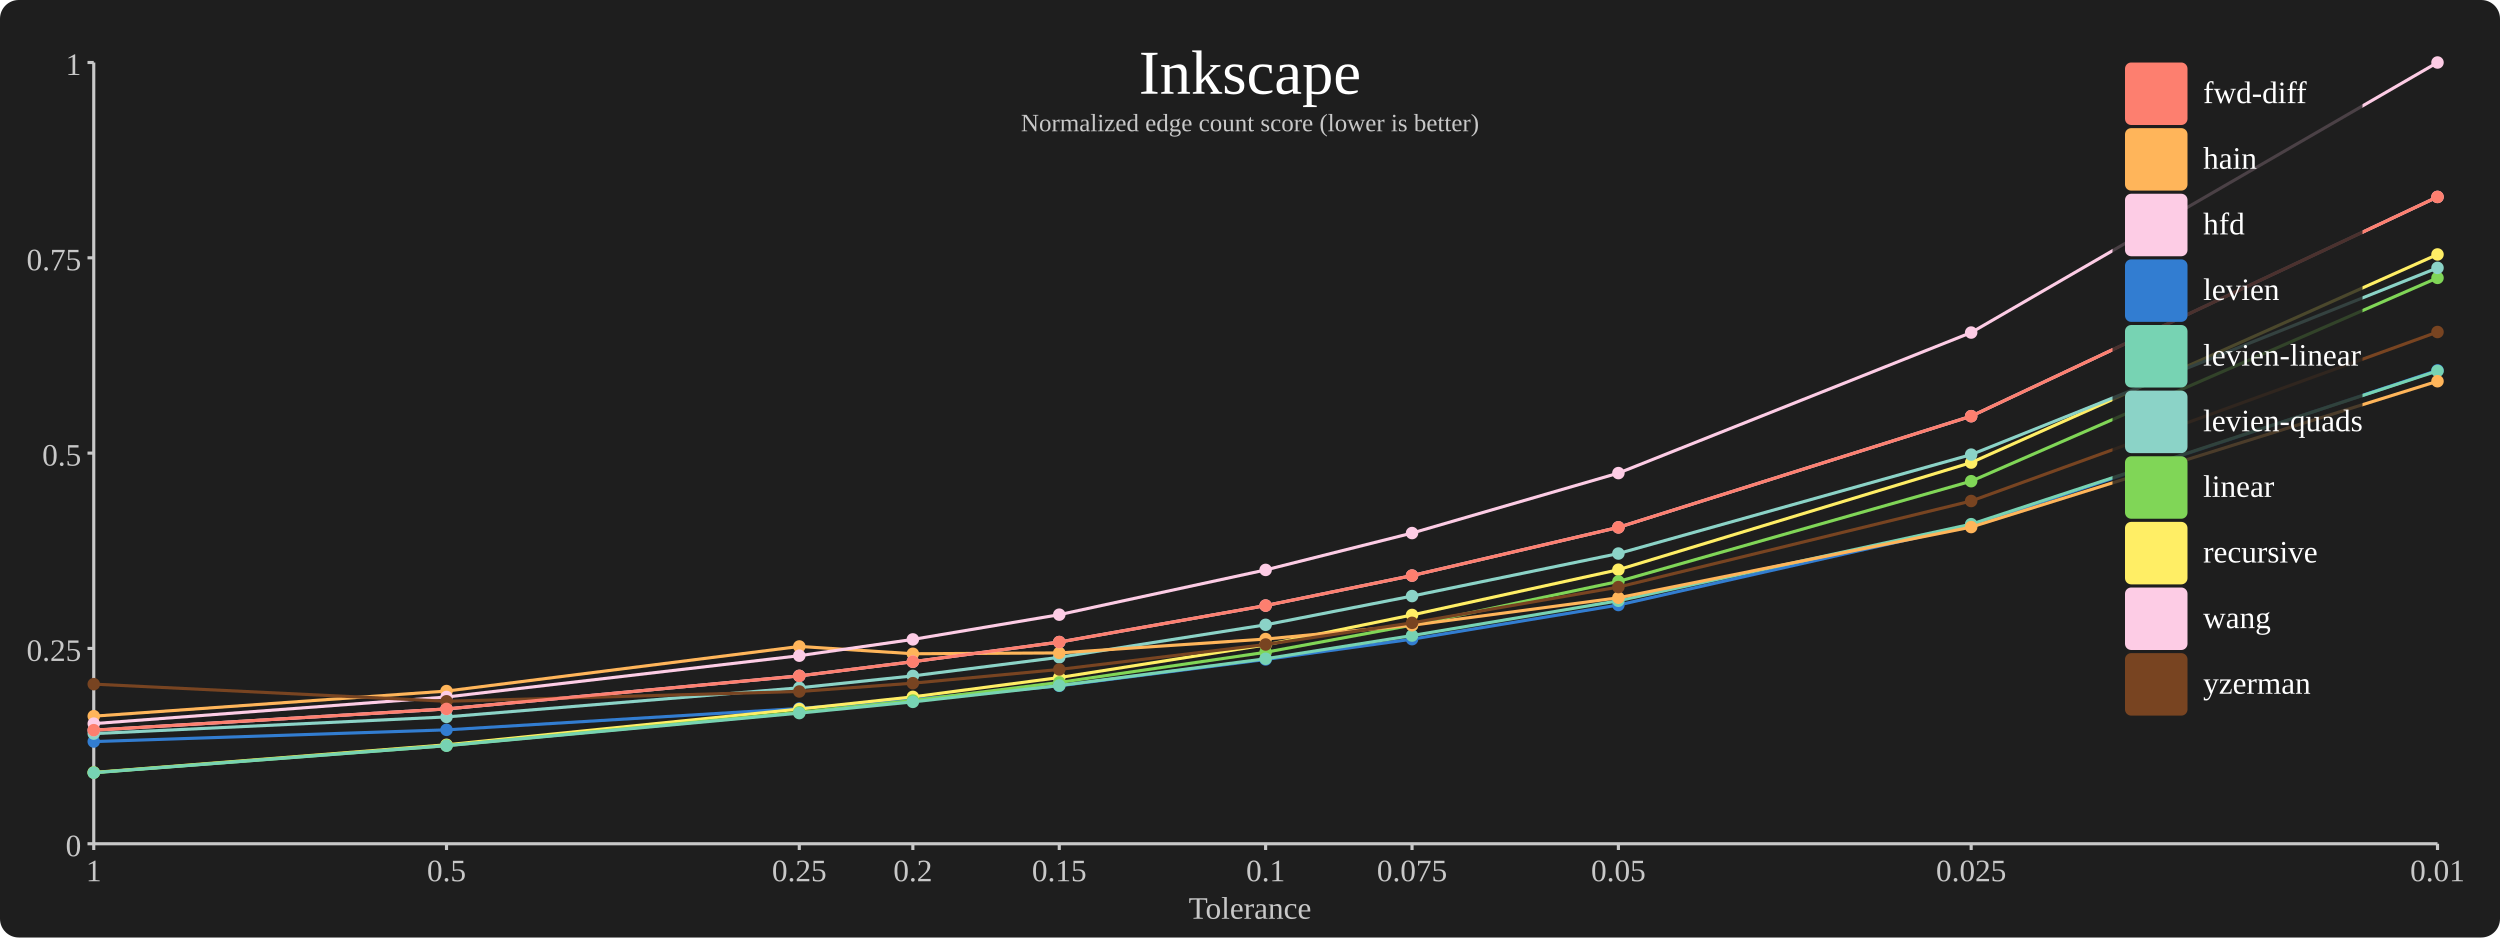
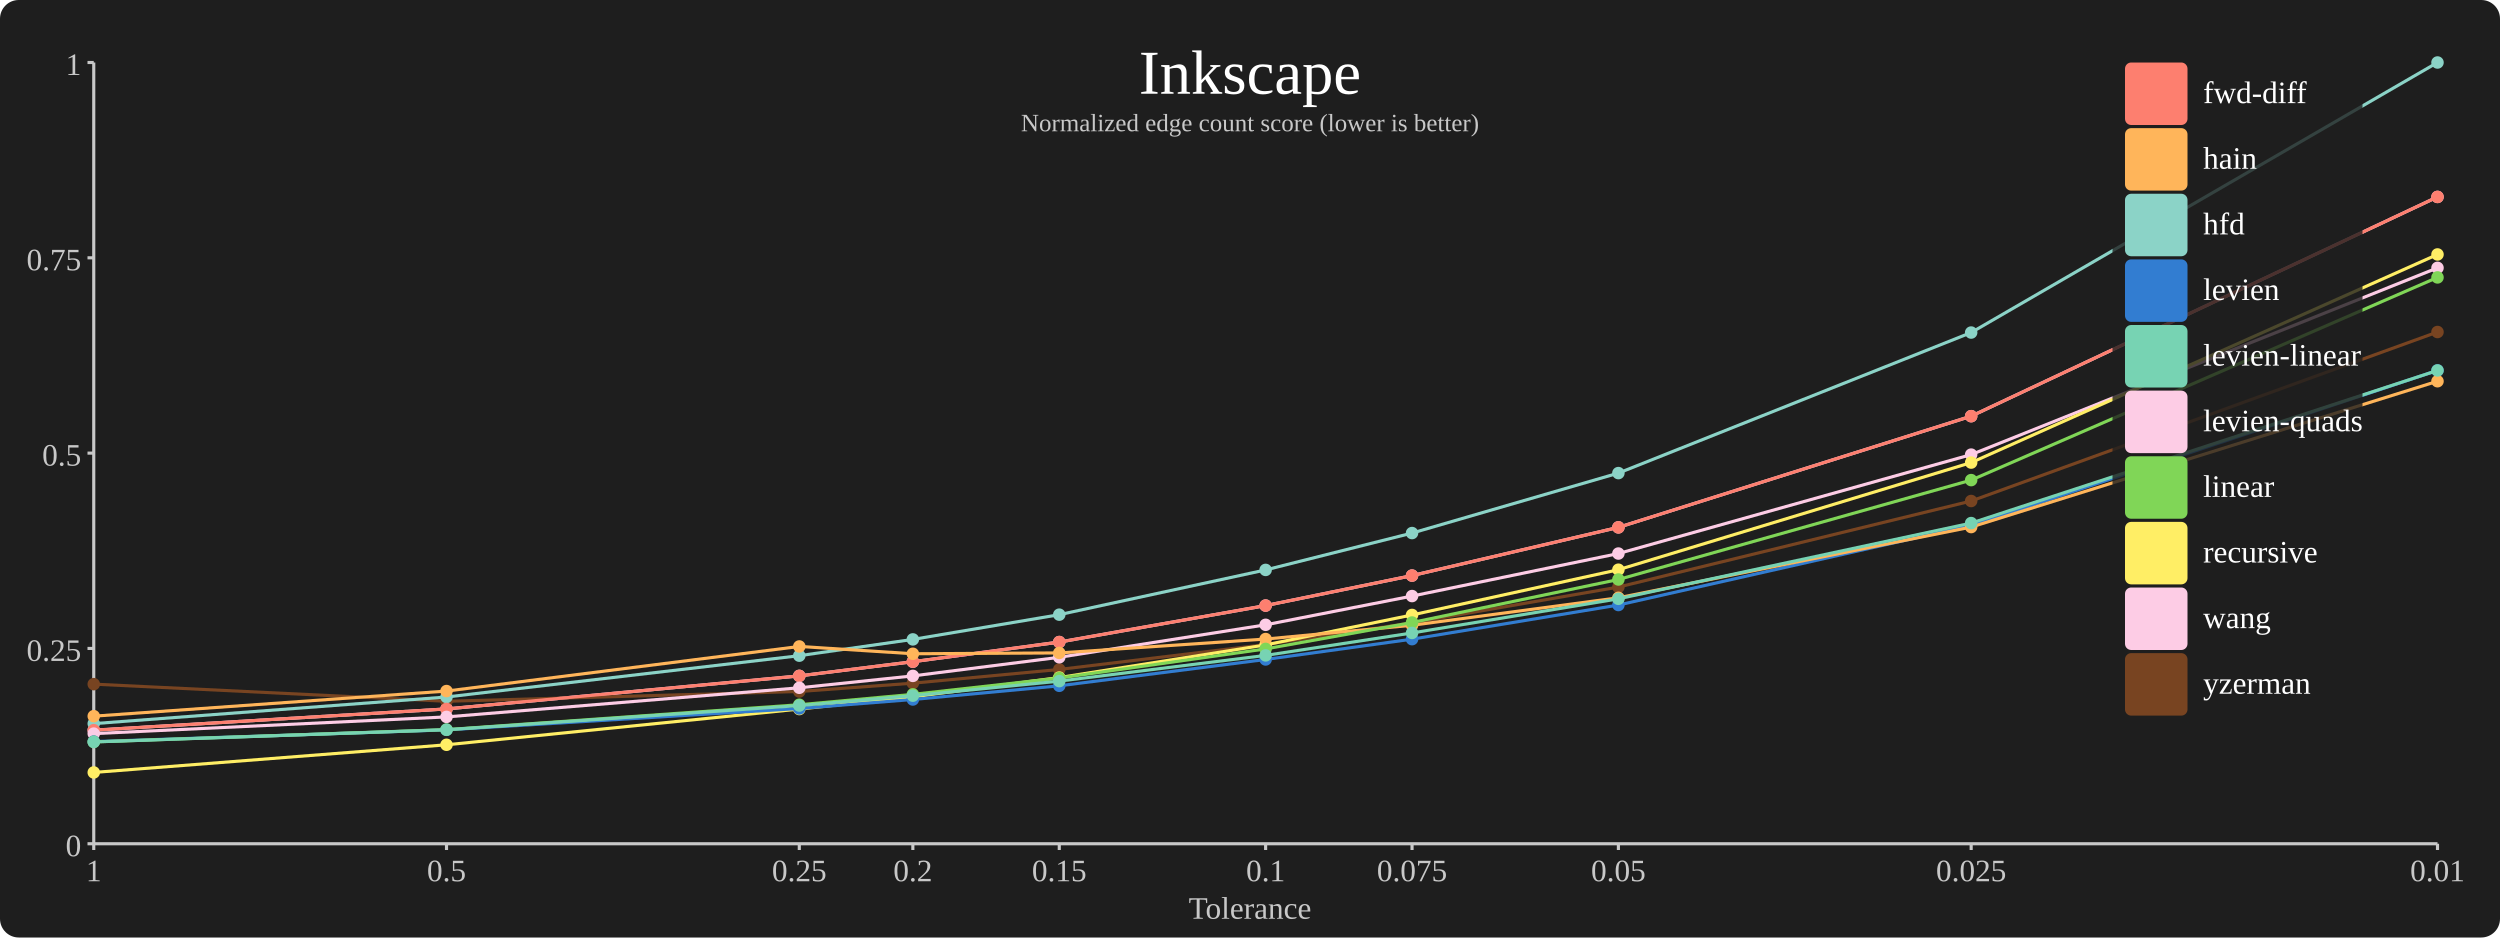
<svg xmlns="http://www.w3.org/2000/svg" viewBox="0 0 800 300">
  <rect x="0" y="0" width="800" height="300" ry="6" style="fill:rgb(30,30,30);stroke:none;fill-opacity:1;stroke-opacity:1;" />
  <path d="M 30 20 L 30 270" style="stroke:rgb(200,200,200);stroke-width:1" />
  <path d="M 30 270 L 780 270" style="stroke:rgb(200,200,200);stroke-width:1" />
  <path d="M 780 270 L 780 272" style="stroke:rgb(200,200,200);stroke-width:1" />
  <text x="780" y="282" style="font-size:10px;fill:rgb(200,200,200);text-anchor:middle;text-align:center;"> 0.01 </text>
  <path d="M 630.772 270 L 630.772 272" style="stroke:rgb(200,200,200);stroke-width:1" />
  <text x="630.772" y="282" style="font-size:10px;fill:rgb(200,200,200);text-anchor:middle;text-align:center;"> 0.025 </text>
  <path d="M 517.886 270 L 517.886 272" style="stroke:rgb(200,200,200);stroke-width:1" />
  <text x="517.886" y="282" style="font-size:10px;fill:rgb(200,200,200);text-anchor:middle;text-align:center;"> 0.05 </text>
  <path d="M 451.852 270 L 451.852 272" style="stroke:rgb(200,200,200);stroke-width:1" />
  <text x="451.852" y="282" style="font-size:10px;fill:rgb(200,200,200);text-anchor:middle;text-align:center;"> 0.075 </text>
  <path d="M 405 270 L 405 272" style="stroke:rgb(200,200,200);stroke-width:1" />
  <text x="405" y="282" style="font-size:10px;fill:rgb(200,200,200);text-anchor:middle;text-align:center;"> 0.1 </text>
  <path d="M 338.966 270 L 338.966 272" style="stroke:rgb(200,200,200);stroke-width:1" />
  <text x="338.966" y="282" style="font-size:10px;fill:rgb(200,200,200);text-anchor:middle;text-align:center;"> 0.15 </text>
  <path d="M 292.114 270 L 292.114 272" style="stroke:rgb(200,200,200);stroke-width:1" />
  <text x="292.114" y="282" style="font-size:10px;fill:rgb(200,200,200);text-anchor:middle;text-align:center;"> 0.2 </text>
  <path d="M 255.773 270 L 255.773 272" style="stroke:rgb(200,200,200);stroke-width:1" />
  <text x="255.773" y="282" style="font-size:10px;fill:rgb(200,200,200);text-anchor:middle;text-align:center;"> 0.25 </text>
  <path d="M 142.886 270 L 142.886 272" style="stroke:rgb(200,200,200);stroke-width:1" />
  <text x="142.886" y="282" style="font-size:10px;fill:rgb(200,200,200);text-anchor:middle;text-align:center;"> 0.5 </text>
  <path d="M 30 270 L 30 272" style="stroke:rgb(200,200,200);stroke-width:1" />
  <text x="30" y="282" style="font-size:10px;fill:rgb(200,200,200);text-anchor:middle;text-align:center;"> 1 </text>
  <path d="M 28 270 L 30 270" style="stroke:rgb(200,200,200);stroke-width:1" />
  <text x="26" y="274" style="font-size:10px;fill:rgb(200,200,200);text-anchor:end;text-align:right;"> 0 </text>
  <path d="M 28 207.5 L 30 207.5" style="stroke:rgb(200,200,200);stroke-width:1" />
  <text x="26" y="211.5" style="font-size:10px;fill:rgb(200,200,200);text-anchor:end;text-align:right;"> 0.25 </text>
  <path d="M 28 145 L 30 145" style="stroke:rgb(200,200,200);stroke-width:1" />
  <text x="26" y="149" style="font-size:10px;fill:rgb(200,200,200);text-anchor:end;text-align:right;"> 0.5 </text>
  <path d="M 28 82.5 L 30 82.5" style="stroke:rgb(200,200,200);stroke-width:1" />
  <text x="26" y="86.5" style="font-size:10px;fill:rgb(200,200,200);text-anchor:end;text-align:right;"> 0.75 </text>
  <path d="M 28 20 L 30 20" style="stroke:rgb(200,200,200);stroke-width:1" />
  <text x="26" y="24" style="font-size:10px;fill:rgb(200,200,200);text-anchor:end;text-align:right;"> 1 </text>
  <text x="400" y="294" style="font-size:10px;fill:rgb(200,200,200);text-anchor:middle;text-align:center;"> Tolerance </text>
+   <circle cx="780" cy="63.015" r="2" style="fill:rgb(253,204,229);stroke:none;fill-opacity:1;stroke-opacity:1;" />
+   <path d="M 780 63.015 L 630.772 133.175" style="stroke:rgb(253,204,229);stroke-width:1" />
+   <circle cx="630.772" cy="133.175" r="2" style="fill:rgb(253,204,229);stroke:none;fill-opacity:1;stroke-opacity:1;" />
+   <path d="M 630.772 133.175 L 517.886 168.755" style="stroke:rgb(253,204,229);stroke-width:1" />
+   <circle cx="517.886" cy="168.755" r="2" style="fill:rgb(253,204,229);stroke:none;fill-opacity:1;stroke-opacity:1;" />
+   <path d="M 517.886 168.755 L 451.852 184.188" style="stroke:rgb(253,204,229);stroke-width:1" />
+   <circle cx="451.852" cy="184.188" r="2" style="fill:rgb(253,204,229);stroke:none;fill-opacity:1;stroke-opacity:1;" />
+   <path d="M 451.852 184.188 L 405 193.782" style="stroke:rgb(253,204,229);stroke-width:1" />
+   <circle cx="405" cy="193.782" r="2" style="fill:rgb(253,204,229);stroke:none;fill-opacity:1;stroke-opacity:1;" />
+   <path d="M 405 193.782 L 338.966 205.457" style="stroke:rgb(253,204,229);stroke-width:1" />
+   <circle cx="338.966" cy="205.457" r="2" style="fill:rgb(253,204,229);stroke:none;fill-opacity:1;stroke-opacity:1;" />
+   <path d="M 338.966 205.457 L 292.114 211.743" style="stroke:rgb(253,204,229);stroke-width:1" />
+   <circle cx="292.114" cy="211.743" r="2" style="fill:rgb(253,204,229);stroke:none;fill-opacity:1;stroke-opacity:1;" />
+   <path d="M 292.114 211.743 L 255.773 216.28" style="stroke:rgb(253,204,229);stroke-width:1" />
+   <circle cx="255.773" cy="216.28" r="2" style="fill:rgb(253,204,229);stroke:none;fill-opacity:1;stroke-opacity:1;" />
+   <path d="M 255.773 216.28 L 142.886 226.855" style="stroke:rgb(253,204,229);stroke-width:1" />
+   <circle cx="142.886" cy="226.855" r="2" style="fill:rgb(253,204,229);stroke:none;fill-opacity:1;stroke-opacity:1;" />
+   <path d="M 142.886 226.855 L 30 233.655" style="stroke:rgb(253,204,229);stroke-width:1" />
+   <circle cx="30" cy="233.655" r="2" style="fill:rgb(253,204,229);stroke:none;fill-opacity:1;stroke-opacity:1;" />
+   <circle cx="780" cy="106.242" r="2" style="fill:rgb(120,68,33);stroke:none;fill-opacity:1;stroke-opacity:1;" />
+   <path d="M 780 106.242 L 630.772 160.323" style="stroke:rgb(120,68,33);stroke-width:1" />
+   <circle cx="630.772" cy="160.323" r="2" style="fill:rgb(120,68,33);stroke:none;fill-opacity:1;stroke-opacity:1;" />
+   <path d="M 630.772 160.323 L 517.886 187.86" style="stroke:rgb(120,68,33);stroke-width:1" />
+   <circle cx="517.886" cy="187.86" r="2" style="fill:rgb(120,68,33);stroke:none;fill-opacity:1;stroke-opacity:1;" />
+   <path d="M 517.886 187.86 L 451.852 199.31" style="stroke:rgb(120,68,33);stroke-width:1" />
+   <circle cx="451.852" cy="199.31" r="2" style="fill:rgb(120,68,33);stroke:none;fill-opacity:1;stroke-opacity:1;" />
+   <path d="M 451.852 199.31 L 405 206.238" style="stroke:rgb(120,68,33);stroke-width:1" />
+   <circle cx="405" cy="206.238" r="2" style="fill:rgb(120,68,33);stroke:none;fill-opacity:1;stroke-opacity:1;" />
+   <path d="M 405 206.238 L 338.966 214.22" style="stroke:rgb(120,68,33);stroke-width:1" />
+   <circle cx="338.966" cy="214.22" r="2" style="fill:rgb(120,68,33);stroke:none;fill-opacity:1;stroke-opacity:1;" />
+   <path d="M 338.966 214.22 L 292.114 218.615" style="stroke:rgb(120,68,33);stroke-width:1" />
+   <circle cx="292.114" cy="218.615" r="2" style="fill:rgb(120,68,33);stroke:none;fill-opacity:1;stroke-opacity:1;" />
+   <path d="M 292.114 218.615 L 255.773 221.275" style="stroke:rgb(120,68,33);stroke-width:1" />
+   <circle cx="255.773" cy="221.275" r="2" style="fill:rgb(120,68,33);stroke:none;fill-opacity:1;stroke-opacity:1;" />
+   <path d="M 255.773 221.275 L 142.886 224.407" style="stroke:rgb(120,68,33);stroke-width:1" />
+   <circle cx="142.886" cy="224.407" r="2" style="fill:rgb(120,68,33);stroke:none;fill-opacity:1;stroke-opacity:1;" />
+   <path d="M 142.886 224.407 L 30 218.925" style="stroke:rgb(120,68,33);stroke-width:1" />
+   <circle cx="30" cy="218.925" r="2" style="fill:rgb(120,68,33);stroke:none;fill-opacity:1;stroke-opacity:1;" />
+   <circle cx="780" cy="20" r="2" style="fill:rgb(139,211,199);stroke:none;fill-opacity:1;stroke-opacity:1;" />
+   <path d="M 780 20 L 630.772 106.417" style="stroke:rgb(139,211,199);stroke-width:1" />
+   <circle cx="630.772" cy="106.417" r="2" style="fill:rgb(139,211,199);stroke:none;fill-opacity:1;stroke-opacity:1;" />
+   <path d="M 630.772 106.417 L 517.886 151.39" style="stroke:rgb(139,211,199);stroke-width:1" />
+   <circle cx="517.886" cy="151.39" r="2" style="fill:rgb(139,211,199);stroke:none;fill-opacity:1;stroke-opacity:1;" />
+   <path d="M 517.886 151.39 L 451.852 170.58" style="stroke:rgb(139,211,199);stroke-width:1" />
+   <circle cx="451.852" cy="170.58" r="2" style="fill:rgb(139,211,199);stroke:none;fill-opacity:1;stroke-opacity:1;" />
+   <path d="M 451.852 170.58 L 405 182.373" style="stroke:rgb(139,211,199);stroke-width:1" />
+   <circle cx="405" cy="182.373" r="2" style="fill:rgb(139,211,199);stroke:none;fill-opacity:1;stroke-opacity:1;" />
+   <path d="M 405 182.373 L 338.966 196.692" style="stroke:rgb(139,211,199);stroke-width:1" />
+   <circle cx="338.966" cy="196.692" r="2" style="fill:rgb(139,211,199);stroke:none;fill-opacity:1;stroke-opacity:1;" />
+   <path d="M 338.966 196.692 L 292.114 204.607" style="stroke:rgb(139,211,199);stroke-width:1" />
+   <circle cx="292.114" cy="204.607" r="2" style="fill:rgb(139,211,199);stroke:none;fill-opacity:1;stroke-opacity:1;" />
+   <path d="M 292.114 204.607 L 255.773 209.82" style="stroke:rgb(139,211,199);stroke-width:1" />
+   <circle cx="255.773" cy="209.82" r="2" style="fill:rgb(139,211,199);stroke:none;fill-opacity:1;stroke-opacity:1;" />
+   <path d="M 255.773 209.82 L 142.886 223.037" style="stroke:rgb(139,211,199);stroke-width:1" />
+   <circle cx="142.886" cy="223.037" r="2" style="fill:rgb(139,211,199);stroke:none;fill-opacity:1;stroke-opacity:1;" />
+   <path d="M 142.886 223.037 L 30 231.558" style="stroke:rgb(139,211,199);stroke-width:1" />
+   <circle cx="30" cy="231.558" r="2" style="fill:rgb(139,211,199);stroke:none;fill-opacity:1;stroke-opacity:1;" />
+   <circle cx="780" cy="63.015" r="2" style="fill:rgb(253,127,111);stroke:none;fill-opacity:1;stroke-opacity:1;" />
+   <path d="M 780 63.015 L 630.772 133.175" style="stroke:rgb(253,127,111);stroke-width:1" />
+   <circle cx="630.772" cy="133.175" r="2" style="fill:rgb(253,127,111);stroke:none;fill-opacity:1;stroke-opacity:1;" />
+   <path d="M 630.772 133.175 L 517.886 168.755" style="stroke:rgb(253,127,111);stroke-width:1" />
+   <circle cx="517.886" cy="168.755" r="2" style="fill:rgb(253,127,111);stroke:none;fill-opacity:1;stroke-opacity:1;" />
+   <path d="M 517.886 168.755 L 451.852 184.188" style="stroke:rgb(253,127,111);stroke-width:1" />
+   <circle cx="451.852" cy="184.188" r="2" style="fill:rgb(253,127,111);stroke:none;fill-opacity:1;stroke-opacity:1;" />
+   <path d="M 451.852 184.188 L 405 193.782" style="stroke:rgb(253,127,111);stroke-width:1" />
+   <circle cx="405" cy="193.782" r="2" style="fill:rgb(253,127,111);stroke:none;fill-opacity:1;stroke-opacity:1;" />
+   <path d="M 405 193.782 L 338.966 205.457" style="stroke:rgb(253,127,111);stroke-width:1" />
+   <circle cx="338.966" cy="205.457" r="2" style="fill:rgb(253,127,111);stroke:none;fill-opacity:1;stroke-opacity:1;" />
+   <path d="M 338.966 205.457 L 292.114 211.743" style="stroke:rgb(253,127,111);stroke-width:1" />
+   <circle cx="292.114" cy="211.743" r="2" style="fill:rgb(253,127,111);stroke:none;fill-opacity:1;stroke-opacity:1;" />
+   <path d="M 292.114 211.743 L 255.773 216.28" style="stroke:rgb(253,127,111);stroke-width:1" />
+   <circle cx="255.773" cy="216.28" r="2" style="fill:rgb(253,127,111);stroke:none;fill-opacity:1;stroke-opacity:1;" />
+   <path d="M 255.773 216.28 L 142.886 226.855" style="stroke:rgb(253,127,111);stroke-width:1" />
+   <circle cx="142.886" cy="226.855" r="2" style="fill:rgb(253,127,111);stroke:none;fill-opacity:1;stroke-opacity:1;" />
+   <path d="M 142.886 226.855 L 30 233.655" style="stroke:rgb(253,127,111);stroke-width:1" />
+   <circle cx="30" cy="233.655" r="2" style="fill:rgb(253,127,111);stroke:none;fill-opacity:1;stroke-opacity:1;" />
+   <circle cx="780" cy="85.715" r="2" style="fill:rgb(253,204,229);stroke:none;fill-opacity:1;stroke-opacity:1;" />
+   <path d="M 780 85.715 L 630.772 145.475" style="stroke:rgb(253,204,229);stroke-width:1" />
+   <circle cx="630.772" cy="145.475" r="2" style="fill:rgb(253,204,229);stroke:none;fill-opacity:1;stroke-opacity:1;" />
+   <path d="M 630.772 145.475 L 517.886 177.132" style="stroke:rgb(253,204,229);stroke-width:1" />
+   <circle cx="517.886" cy="177.132" r="2" style="fill:rgb(253,204,229);stroke:none;fill-opacity:1;stroke-opacity:1;" />
+   <path d="M 517.886 177.132 L 451.852 190.74" style="stroke:rgb(253,204,229);stroke-width:1" />
+   <circle cx="451.852" cy="190.74" r="2" style="fill:rgb(253,204,229);stroke:none;fill-opacity:1;stroke-opacity:1;" />
+   <path d="M 451.852 190.74 L 405 199.938" style="stroke:rgb(253,204,229);stroke-width:1" />
+   <circle cx="405" cy="199.938" r="2" style="fill:rgb(253,204,229);stroke:none;fill-opacity:1;stroke-opacity:1;" />
+   <path d="M 405 199.938 L 338.966 210.333" style="stroke:rgb(253,204,229);stroke-width:1" />
+   <circle cx="338.966" cy="210.333" r="2" style="fill:rgb(253,204,229);stroke:none;fill-opacity:1;stroke-opacity:1;" />
+   <path d="M 338.966 210.333 L 292.114 216.285" style="stroke:rgb(253,204,229);stroke-width:1" />
+   <circle cx="292.114" cy="216.285" r="2" style="fill:rgb(253,204,229);stroke:none;fill-opacity:1;stroke-opacity:1;" />
+   <path d="M 292.114 216.285 L 255.773 220.093" style="stroke:rgb(253,204,229);stroke-width:1" />
+   <circle cx="255.773" cy="220.093" r="2" style="fill:rgb(253,204,229);stroke:none;fill-opacity:1;stroke-opacity:1;" />
+   <path d="M 255.773 220.093 L 142.886 229.41" style="stroke:rgb(253,204,229);stroke-width:1" />
+   <circle cx="142.886" cy="229.41" r="2" style="fill:rgb(253,204,229);stroke:none;fill-opacity:1;stroke-opacity:1;" />
+   <path d="M 142.886 229.41 L 30 234.755" style="stroke:rgb(253,204,229);stroke-width:1" />
+   <circle cx="30" cy="234.755" r="2" style="fill:rgb(253,204,229);stroke:none;fill-opacity:1;stroke-opacity:1;" />
+   <circle cx="780" cy="81.422" r="2" style="fill:rgb(255,238,101);stroke:none;fill-opacity:1;stroke-opacity:1;" />
+   <path d="M 780 81.422 L 630.772 148.025" style="stroke:rgb(255,238,101);stroke-width:1" />
+   <circle cx="630.772" cy="148.025" r="2" style="fill:rgb(255,238,101);stroke:none;fill-opacity:1;stroke-opacity:1;" />
+   <path d="M 630.772 148.025 L 517.886 182.305" style="stroke:rgb(255,238,101);stroke-width:1" />
+   <circle cx="517.886" cy="182.305" r="2" style="fill:rgb(255,238,101);stroke:none;fill-opacity:1;stroke-opacity:1;" />
+   <path d="M 517.886 182.305 L 451.852 196.785" style="stroke:rgb(255,238,101);stroke-width:1" />
+   <circle cx="451.852" cy="196.785" r="2" style="fill:rgb(255,238,101);stroke:none;fill-opacity:1;stroke-opacity:1;" />
+   <path d="M 451.852 196.785 L 405 206.373" style="stroke:rgb(255,238,101);stroke-width:1" />
+   <circle cx="405" cy="206.373" r="2" style="fill:rgb(255,238,101);stroke:none;fill-opacity:1;stroke-opacity:1;" />
+   <path d="M 405 206.373 L 338.966 216.815" style="stroke:rgb(255,238,101);stroke-width:1" />
+   <circle cx="338.966" cy="216.815" r="2" style="fill:rgb(255,238,101);stroke:none;fill-opacity:1;stroke-opacity:1;" />
+   <path d="M 338.966 216.815 L 292.114 222.993" style="stroke:rgb(255,238,101);stroke-width:1" />
+   <circle cx="292.114" cy="222.993" r="2" style="fill:rgb(255,238,101);stroke:none;fill-opacity:1;stroke-opacity:1;" />
+   <path d="M 292.114 222.993 L 255.773 226.895" style="stroke:rgb(255,238,101);stroke-width:1" />
+   <circle cx="255.773" cy="226.895" r="2" style="fill:rgb(255,238,101);stroke:none;fill-opacity:1;stroke-opacity:1;" />
+   <path d="M 255.773 226.895 L 142.886 238.33" style="stroke:rgb(255,238,101);stroke-width:1" />
+   <circle cx="142.886" cy="238.33" r="2" style="fill:rgb(255,238,101);stroke:none;fill-opacity:1;stroke-opacity:1;" />
+   <path d="M 142.886 238.33 L 30 247.185" style="stroke:rgb(255,238,101);stroke-width:1" />
+   <circle cx="30" cy="247.185" r="2" style="fill:rgb(255,238,101);stroke:none;fill-opacity:1;stroke-opacity:1;" />
  <circle cx="780" cy="118.528" r="2" style="fill:rgb(50,125,209);stroke:none;fill-opacity:1;stroke-opacity:1;" />
  <path d="M 780 118.528 L 630.772 168.123" style="stroke:rgb(50,125,209);stroke-width:1" />
  <circle cx="630.772" cy="168.123" r="2" style="fill:rgb(50,125,209);stroke:none;fill-opacity:1;stroke-opacity:1;" />
  <path d="M 630.772 168.123 L 517.886 193.607" style="stroke:rgb(50,125,209);stroke-width:1" />
  <circle cx="517.886" cy="193.607" r="2" style="fill:rgb(50,125,209);stroke:none;fill-opacity:1;stroke-opacity:1;" />
  <path d="M 517.886 193.607 L 451.852 204.53" style="stroke:rgb(50,125,209);stroke-width:1" />
  <circle cx="451.852" cy="204.53" r="2" style="fill:rgb(50,125,209);stroke:none;fill-opacity:1;stroke-opacity:1;" />
  <path d="M 451.852 204.53 L 405 211.028" style="stroke:rgb(50,125,209);stroke-width:1" />
  <circle cx="405" cy="211.028" r="2" style="fill:rgb(50,125,209);stroke:none;fill-opacity:1;stroke-opacity:1;" />
  <path d="M 405 211.028 L 338.966 219.458" style="stroke:rgb(50,125,209);stroke-width:1" />
  <circle cx="338.966" cy="219.458" r="2" style="fill:rgb(50,125,209);stroke:none;fill-opacity:1;stroke-opacity:1;" />
  <path d="M 338.966 219.458 L 292.114 223.84" style="stroke:rgb(50,125,209);stroke-width:1" />
  <circle cx="292.114" cy="223.84" r="2" style="fill:rgb(50,125,209);stroke:none;fill-opacity:1;stroke-opacity:1;" />
  <path d="M 292.114 223.84 L 255.773 226.71" style="stroke:rgb(50,125,209);stroke-width:1" />
  <circle cx="255.773" cy="226.71" r="2" style="fill:rgb(50,125,209);stroke:none;fill-opacity:1;stroke-opacity:1;" />
  <path d="M 255.773 226.71 L 142.886 233.553" style="stroke:rgb(50,125,209);stroke-width:1" />
  <circle cx="142.886" cy="233.553" r="2" style="fill:rgb(50,125,209);stroke:none;fill-opacity:1;stroke-opacity:1;" />
  <path d="M 142.886 233.553 L 30 237.295" style="stroke:rgb(50,125,209);stroke-width:1" />
  <circle cx="30" cy="237.295" r="2" style="fill:rgb(50,125,209);stroke:none;fill-opacity:1;stroke-opacity:1;" />
-   <circle cx="780" cy="81.422" r="2" style="fill:rgb(255,238,101);stroke:none;fill-opacity:1;stroke-opacity:1;" />
-   <path d="M 780 81.422 L 630.772 148.025" style="stroke:rgb(255,238,101);stroke-width:1" />
-   <circle cx="630.772" cy="148.025" r="2" style="fill:rgb(255,238,101);stroke:none;fill-opacity:1;stroke-opacity:1;" />
-   <path d="M 630.772 148.025 L 517.886 182.305" style="stroke:rgb(255,238,101);stroke-width:1" />
-   <circle cx="517.886" cy="182.305" r="2" style="fill:rgb(255,238,101);stroke:none;fill-opacity:1;stroke-opacity:1;" />
-   <path d="M 517.886 182.305 L 451.852 196.785" style="stroke:rgb(255,238,101);stroke-width:1" />
-   <circle cx="451.852" cy="196.785" r="2" style="fill:rgb(255,238,101);stroke:none;fill-opacity:1;stroke-opacity:1;" />
-   <path d="M 451.852 196.785 L 405 206.373" style="stroke:rgb(255,238,101);stroke-width:1" />
-   <circle cx="405" cy="206.373" r="2" style="fill:rgb(255,238,101);stroke:none;fill-opacity:1;stroke-opacity:1;" />
-   <path d="M 405 206.373 L 338.966 216.815" style="stroke:rgb(255,238,101);stroke-width:1" />
-   <circle cx="338.966" cy="216.815" r="2" style="fill:rgb(255,238,101);stroke:none;fill-opacity:1;stroke-opacity:1;" />
-   <path d="M 338.966 216.815 L 292.114 222.993" style="stroke:rgb(255,238,101);stroke-width:1" />
-   <circle cx="292.114" cy="222.993" r="2" style="fill:rgb(255,238,101);stroke:none;fill-opacity:1;stroke-opacity:1;" />
-   <path d="M 292.114 222.993 L 255.773 226.895" style="stroke:rgb(255,238,101);stroke-width:1" />
-   <circle cx="255.773" cy="226.895" r="2" style="fill:rgb(255,238,101);stroke:none;fill-opacity:1;stroke-opacity:1;" />
-   <path d="M 255.773 226.895 L 142.886 238.33" style="stroke:rgb(255,238,101);stroke-width:1" />
-   <circle cx="142.886" cy="238.33" r="2" style="fill:rgb(255,238,101);stroke:none;fill-opacity:1;stroke-opacity:1;" />
-   <path d="M 142.886 238.33 L 30 247.185" style="stroke:rgb(255,238,101);stroke-width:1" />
-   <circle cx="30" cy="247.185" r="2" style="fill:rgb(255,238,101);stroke:none;fill-opacity:1;stroke-opacity:1;" />
-   <circle cx="780" cy="88.92" r="2" style="fill:rgb(128,214,87);stroke:none;fill-opacity:1;stroke-opacity:1;" />
-   <path d="M 780 88.92 L 630.772 153.98" style="stroke:rgb(128,214,87);stroke-width:1" />
-   <circle cx="630.772" cy="153.98" r="2" style="fill:rgb(128,214,87);stroke:none;fill-opacity:1;stroke-opacity:1;" />
-   <path d="M 630.772 153.98 L 517.886 186.062" style="stroke:rgb(128,214,87);stroke-width:1" />
-   <circle cx="517.886" cy="186.062" r="2" style="fill:rgb(128,214,87);stroke:none;fill-opacity:1;stroke-opacity:1;" />
-   <path d="M 517.886 186.062 L 451.852 200.032" style="stroke:rgb(128,214,87);stroke-width:1" />
-   <circle cx="451.852" cy="200.032" r="2" style="fill:rgb(128,214,87);stroke:none;fill-opacity:1;stroke-opacity:1;" />
-   <path d="M 451.852 200.032 L 405 208.725" style="stroke:rgb(128,214,87);stroke-width:1" />
-   <circle cx="405" cy="208.725" r="2" style="fill:rgb(128,214,87);stroke:none;fill-opacity:1;stroke-opacity:1;" />
-   <path d="M 405 208.725 L 338.966 218.377" style="stroke:rgb(128,214,87);stroke-width:1" />
-   <circle cx="338.966" cy="218.377" r="2" style="fill:rgb(128,214,87);stroke:none;fill-opacity:1;stroke-opacity:1;" />
-   <path d="M 338.966 218.377 L 292.114 224.167" style="stroke:rgb(128,214,87);stroke-width:1" />
-   <circle cx="292.114" cy="224.167" r="2" style="fill:rgb(128,214,87);stroke:none;fill-opacity:1;stroke-opacity:1;" />
-   <path d="M 292.114 224.167 L 255.773 227.928" style="stroke:rgb(128,214,87);stroke-width:1" />
-   <circle cx="255.773" cy="227.928" r="2" style="fill:rgb(128,214,87);stroke:none;fill-opacity:1;stroke-opacity:1;" />
-   <path d="M 255.773 227.928 L 142.886 238.58" style="stroke:rgb(128,214,87);stroke-width:1" />
-   <circle cx="142.886" cy="238.58" r="2" style="fill:rgb(128,214,87);stroke:none;fill-opacity:1;stroke-opacity:1;" />
-   <path d="M 142.886 238.58 L 30 247.24" style="stroke:rgb(128,214,87);stroke-width:1" />
-   <circle cx="30" cy="247.24" r="2" style="fill:rgb(128,214,87);stroke:none;fill-opacity:1;stroke-opacity:1;" />
-   <circle cx="780" cy="85.715" r="2" style="fill:rgb(139,211,199);stroke:none;fill-opacity:1;stroke-opacity:1;" />
-   <path d="M 780 85.715 L 630.772 145.475" style="stroke:rgb(139,211,199);stroke-width:1" />
-   <circle cx="630.772" cy="145.475" r="2" style="fill:rgb(139,211,199);stroke:none;fill-opacity:1;stroke-opacity:1;" />
-   <path d="M 630.772 145.475 L 517.886 177.132" style="stroke:rgb(139,211,199);stroke-width:1" />
-   <circle cx="517.886" cy="177.132" r="2" style="fill:rgb(139,211,199);stroke:none;fill-opacity:1;stroke-opacity:1;" />
-   <path d="M 517.886 177.132 L 451.852 190.74" style="stroke:rgb(139,211,199);stroke-width:1" />
-   <circle cx="451.852" cy="190.74" r="2" style="fill:rgb(139,211,199);stroke:none;fill-opacity:1;stroke-opacity:1;" />
-   <path d="M 451.852 190.74 L 405 199.938" style="stroke:rgb(139,211,199);stroke-width:1" />
-   <circle cx="405" cy="199.938" r="2" style="fill:rgb(139,211,199);stroke:none;fill-opacity:1;stroke-opacity:1;" />
-   <path d="M 405 199.938 L 338.966 210.333" style="stroke:rgb(139,211,199);stroke-width:1" />
-   <circle cx="338.966" cy="210.333" r="2" style="fill:rgb(139,211,199);stroke:none;fill-opacity:1;stroke-opacity:1;" />
-   <path d="M 338.966 210.333 L 292.114 216.285" style="stroke:rgb(139,211,199);stroke-width:1" />
-   <circle cx="292.114" cy="216.285" r="2" style="fill:rgb(139,211,199);stroke:none;fill-opacity:1;stroke-opacity:1;" />
-   <path d="M 292.114 216.285 L 255.773 220.093" style="stroke:rgb(139,211,199);stroke-width:1" />
-   <circle cx="255.773" cy="220.093" r="2" style="fill:rgb(139,211,199);stroke:none;fill-opacity:1;stroke-opacity:1;" />
-   <path d="M 255.773 220.093 L 142.886 229.41" style="stroke:rgb(139,211,199);stroke-width:1" />
-   <circle cx="142.886" cy="229.41" r="2" style="fill:rgb(139,211,199);stroke:none;fill-opacity:1;stroke-opacity:1;" />
-   <path d="M 142.886 229.41 L 30 234.755" style="stroke:rgb(139,211,199);stroke-width:1" />
-   <circle cx="30" cy="234.755" r="2" style="fill:rgb(139,211,199);stroke:none;fill-opacity:1;stroke-opacity:1;" />
-   <circle cx="780" cy="118.693" r="2" style="fill:rgb(119,211,179);stroke:none;fill-opacity:1;stroke-opacity:1;" />
-   <path d="M 780 118.693 L 630.772 167.732" style="stroke:rgb(119,211,179);stroke-width:1" />
-   <circle cx="630.772" cy="167.732" r="2" style="fill:rgb(119,211,179);stroke:none;fill-opacity:1;stroke-opacity:1;" />
-   <path d="M 630.772 167.732 L 517.886 192.245" style="stroke:rgb(119,211,179);stroke-width:1" />
-   <circle cx="517.886" cy="192.245" r="2" style="fill:rgb(119,211,179);stroke:none;fill-opacity:1;stroke-opacity:1;" />
-   <path d="M 517.886 192.245 L 451.852 203.375" style="stroke:rgb(119,211,179);stroke-width:1" />
-   <circle cx="451.852" cy="203.375" r="2" style="fill:rgb(119,211,179);stroke:none;fill-opacity:1;stroke-opacity:1;" />
-   <path d="M 451.852 203.375 L 405 210.8" style="stroke:rgb(119,211,179);stroke-width:1" />
-   <circle cx="405" cy="210.8" r="2" style="fill:rgb(119,211,179);stroke:none;fill-opacity:1;stroke-opacity:1;" />
-   <path d="M 405 210.8 L 338.966 219.373" style="stroke:rgb(119,211,179);stroke-width:1" />
-   <circle cx="338.966" cy="219.373" r="2" style="fill:rgb(119,211,179);stroke:none;fill-opacity:1;stroke-opacity:1;" />
-   <path d="M 338.966 219.373 L 292.114 224.597" style="stroke:rgb(119,211,179);stroke-width:1" />
-   <circle cx="292.114" cy="224.597" r="2" style="fill:rgb(119,211,179);stroke:none;fill-opacity:1;stroke-opacity:1;" />
-   <path d="M 292.114 224.597 L 255.773 228.19" style="stroke:rgb(119,211,179);stroke-width:1" />
-   <circle cx="255.773" cy="228.19" r="2" style="fill:rgb(119,211,179);stroke:none;fill-opacity:1;stroke-opacity:1;" />
-   <path d="M 255.773 228.19 L 142.886 238.62" style="stroke:rgb(119,211,179);stroke-width:1" />
-   <circle cx="142.886" cy="238.62" r="2" style="fill:rgb(119,211,179);stroke:none;fill-opacity:1;stroke-opacity:1;" />
-   <path d="M 142.886 238.62 L 30 247.26" style="stroke:rgb(119,211,179);stroke-width:1" />
-   <circle cx="30" cy="247.26" r="2" style="fill:rgb(119,211,179);stroke:none;fill-opacity:1;stroke-opacity:1;" />
  <circle cx="780" cy="121.995" r="2" style="fill:rgb(255,181,90);stroke:none;fill-opacity:1;stroke-opacity:1;" />
  <path d="M 780 121.995 L 630.772 168.66" style="stroke:rgb(255,181,90);stroke-width:1" />
  <circle cx="630.772" cy="168.66" r="2" style="fill:rgb(255,181,90);stroke:none;fill-opacity:1;stroke-opacity:1;" />
  <path d="M 630.772 168.66 L 517.886 191.287" style="stroke:rgb(255,181,90);stroke-width:1" />
  <circle cx="517.886" cy="191.287" r="2" style="fill:rgb(255,181,90);stroke:none;fill-opacity:1;stroke-opacity:1;" />
  <path d="M 517.886 191.287 L 451.852 200.085" style="stroke:rgb(255,181,90);stroke-width:1" />
  <circle cx="451.852" cy="200.085" r="2" style="fill:rgb(255,181,90);stroke:none;fill-opacity:1;stroke-opacity:1;" />
  <path d="M 451.852 200.085 L 405 204.493" style="stroke:rgb(255,181,90);stroke-width:1" />
  <circle cx="405" cy="204.493" r="2" style="fill:rgb(255,181,90);stroke:none;fill-opacity:1;stroke-opacity:1;" />
  <path d="M 405 204.493 L 338.966 208.933" style="stroke:rgb(255,181,90);stroke-width:1" />
  <circle cx="338.966" cy="208.933" r="2" style="fill:rgb(255,181,90);stroke:none;fill-opacity:1;stroke-opacity:1;" />
  <path d="M 338.966 208.933 L 292.114 209.208" style="stroke:rgb(255,181,90);stroke-width:1" />
  <circle cx="292.114" cy="209.208" r="2" style="fill:rgb(255,181,90);stroke:none;fill-opacity:1;stroke-opacity:1;" />
  <path d="M 292.114 209.208 L 255.773 206.865" style="stroke:rgb(255,181,90);stroke-width:1" />
  <circle cx="255.773" cy="206.865" r="2" style="fill:rgb(255,181,90);stroke:none;fill-opacity:1;stroke-opacity:1;" />
  <path d="M 255.773 206.865 L 142.886 221.137" style="stroke:rgb(255,181,90);stroke-width:1" />
  <circle cx="142.886" cy="221.137" r="2" style="fill:rgb(255,181,90);stroke:none;fill-opacity:1;stroke-opacity:1;" />
  <path d="M 142.886 221.137 L 30 229.175" style="stroke:rgb(255,181,90);stroke-width:1" />
  <circle cx="30" cy="229.175" r="2" style="fill:rgb(255,181,90);stroke:none;fill-opacity:1;stroke-opacity:1;" />
-   <circle cx="780" cy="63.015" r="2" style="fill:rgb(253,204,229);stroke:none;fill-opacity:1;stroke-opacity:1;" />
-   <path d="M 780 63.015 L 630.772 133.175" style="stroke:rgb(253,204,229);stroke-width:1" />
-   <circle cx="630.772" cy="133.175" r="2" style="fill:rgb(253,204,229);stroke:none;fill-opacity:1;stroke-opacity:1;" />
-   <path d="M 630.772 133.175 L 517.886 168.755" style="stroke:rgb(253,204,229);stroke-width:1" />
-   <circle cx="517.886" cy="168.755" r="2" style="fill:rgb(253,204,229);stroke:none;fill-opacity:1;stroke-opacity:1;" />
-   <path d="M 517.886 168.755 L 451.852 184.188" style="stroke:rgb(253,204,229);stroke-width:1" />
-   <circle cx="451.852" cy="184.188" r="2" style="fill:rgb(253,204,229);stroke:none;fill-opacity:1;stroke-opacity:1;" />
-   <path d="M 451.852 184.188 L 405 193.782" style="stroke:rgb(253,204,229);stroke-width:1" />
-   <circle cx="405" cy="193.782" r="2" style="fill:rgb(253,204,229);stroke:none;fill-opacity:1;stroke-opacity:1;" />
-   <path d="M 405 193.782 L 338.966 205.457" style="stroke:rgb(253,204,229);stroke-width:1" />
-   <circle cx="338.966" cy="205.457" r="2" style="fill:rgb(253,204,229);stroke:none;fill-opacity:1;stroke-opacity:1;" />
-   <path d="M 338.966 205.457 L 292.114 211.743" style="stroke:rgb(253,204,229);stroke-width:1" />
-   <circle cx="292.114" cy="211.743" r="2" style="fill:rgb(253,204,229);stroke:none;fill-opacity:1;stroke-opacity:1;" />
-   <path d="M 292.114 211.743 L 255.773 216.28" style="stroke:rgb(253,204,229);stroke-width:1" />
-   <circle cx="255.773" cy="216.28" r="2" style="fill:rgb(253,204,229);stroke:none;fill-opacity:1;stroke-opacity:1;" />
-   <path d="M 255.773 216.28 L 142.886 226.855" style="stroke:rgb(253,204,229);stroke-width:1" />
-   <circle cx="142.886" cy="226.855" r="2" style="fill:rgb(253,204,229);stroke:none;fill-opacity:1;stroke-opacity:1;" />
-   <path d="M 142.886 226.855 L 30 233.655" style="stroke:rgb(253,204,229);stroke-width:1" />
-   <circle cx="30" cy="233.655" r="2" style="fill:rgb(253,204,229);stroke:none;fill-opacity:1;stroke-opacity:1;" />
-   <circle cx="780" cy="20" r="2" style="fill:rgb(253,204,229);stroke:none;fill-opacity:1;stroke-opacity:1;" />
-   <path d="M 780 20 L 630.772 106.417" style="stroke:rgb(253,204,229);stroke-width:1" />
-   <circle cx="630.772" cy="106.417" r="2" style="fill:rgb(253,204,229);stroke:none;fill-opacity:1;stroke-opacity:1;" />
-   <path d="M 630.772 106.417 L 517.886 151.39" style="stroke:rgb(253,204,229);stroke-width:1" />
-   <circle cx="517.886" cy="151.39" r="2" style="fill:rgb(253,204,229);stroke:none;fill-opacity:1;stroke-opacity:1;" />
-   <path d="M 517.886 151.39 L 451.852 170.58" style="stroke:rgb(253,204,229);stroke-width:1" />
-   <circle cx="451.852" cy="170.58" r="2" style="fill:rgb(253,204,229);stroke:none;fill-opacity:1;stroke-opacity:1;" />
-   <path d="M 451.852 170.58 L 405 182.373" style="stroke:rgb(253,204,229);stroke-width:1" />
-   <circle cx="405" cy="182.373" r="2" style="fill:rgb(253,204,229);stroke:none;fill-opacity:1;stroke-opacity:1;" />
-   <path d="M 405 182.373 L 338.966 196.692" style="stroke:rgb(253,204,229);stroke-width:1" />
-   <circle cx="338.966" cy="196.692" r="2" style="fill:rgb(253,204,229);stroke:none;fill-opacity:1;stroke-opacity:1;" />
-   <path d="M 338.966 196.692 L 292.114 204.607" style="stroke:rgb(253,204,229);stroke-width:1" />
-   <circle cx="292.114" cy="204.607" r="2" style="fill:rgb(253,204,229);stroke:none;fill-opacity:1;stroke-opacity:1;" />
-   <path d="M 292.114 204.607 L 255.773 209.82" style="stroke:rgb(253,204,229);stroke-width:1" />
-   <circle cx="255.773" cy="209.82" r="2" style="fill:rgb(253,204,229);stroke:none;fill-opacity:1;stroke-opacity:1;" />
-   <path d="M 255.773 209.82 L 142.886 223.037" style="stroke:rgb(253,204,229);stroke-width:1" />
-   <circle cx="142.886" cy="223.037" r="2" style="fill:rgb(253,204,229);stroke:none;fill-opacity:1;stroke-opacity:1;" />
-   <path d="M 142.886 223.037 L 30 231.558" style="stroke:rgb(253,204,229);stroke-width:1" />
-   <circle cx="30" cy="231.558" r="2" style="fill:rgb(253,204,229);stroke:none;fill-opacity:1;stroke-opacity:1;" />
-   <circle cx="780" cy="106.242" r="2" style="fill:rgb(120,68,33);stroke:none;fill-opacity:1;stroke-opacity:1;" />
-   <path d="M 780 106.242 L 630.772 160.323" style="stroke:rgb(120,68,33);stroke-width:1" />
-   <circle cx="630.772" cy="160.323" r="2" style="fill:rgb(120,68,33);stroke:none;fill-opacity:1;stroke-opacity:1;" />
-   <path d="M 630.772 160.323 L 517.886 187.86" style="stroke:rgb(120,68,33);stroke-width:1" />
-   <circle cx="517.886" cy="187.86" r="2" style="fill:rgb(120,68,33);stroke:none;fill-opacity:1;stroke-opacity:1;" />
-   <path d="M 517.886 187.86 L 451.852 199.31" style="stroke:rgb(120,68,33);stroke-width:1" />
-   <circle cx="451.852" cy="199.31" r="2" style="fill:rgb(120,68,33);stroke:none;fill-opacity:1;stroke-opacity:1;" />
-   <path d="M 451.852 199.31 L 405 206.238" style="stroke:rgb(120,68,33);stroke-width:1" />
-   <circle cx="405" cy="206.238" r="2" style="fill:rgb(120,68,33);stroke:none;fill-opacity:1;stroke-opacity:1;" />
-   <path d="M 405 206.238 L 338.966 214.22" style="stroke:rgb(120,68,33);stroke-width:1" />
-   <circle cx="338.966" cy="214.22" r="2" style="fill:rgb(120,68,33);stroke:none;fill-opacity:1;stroke-opacity:1;" />
-   <path d="M 338.966 214.22 L 292.114 218.615" style="stroke:rgb(120,68,33);stroke-width:1" />
-   <circle cx="292.114" cy="218.615" r="2" style="fill:rgb(120,68,33);stroke:none;fill-opacity:1;stroke-opacity:1;" />
-   <path d="M 292.114 218.615 L 255.773 221.275" style="stroke:rgb(120,68,33);stroke-width:1" />
-   <circle cx="255.773" cy="221.275" r="2" style="fill:rgb(120,68,33);stroke:none;fill-opacity:1;stroke-opacity:1;" />
-   <path d="M 255.773 221.275 L 142.886 224.407" style="stroke:rgb(120,68,33);stroke-width:1" />
-   <circle cx="142.886" cy="224.407" r="2" style="fill:rgb(120,68,33);stroke:none;fill-opacity:1;stroke-opacity:1;" />
-   <path d="M 142.886 224.407 L 30 218.925" style="stroke:rgb(120,68,33);stroke-width:1" />
-   <circle cx="30" cy="218.925" r="2" style="fill:rgb(120,68,33);stroke:none;fill-opacity:1;stroke-opacity:1;" />
-   <circle cx="780" cy="63.015" r="2" style="fill:rgb(253,127,111);stroke:none;fill-opacity:1;stroke-opacity:1;" />
-   <path d="M 780 63.015 L 630.772 133.175" style="stroke:rgb(253,127,111);stroke-width:1" />
-   <circle cx="630.772" cy="133.175" r="2" style="fill:rgb(253,127,111);stroke:none;fill-opacity:1;stroke-opacity:1;" />
-   <path d="M 630.772 133.175 L 517.886 168.755" style="stroke:rgb(253,127,111);stroke-width:1" />
-   <circle cx="517.886" cy="168.755" r="2" style="fill:rgb(253,127,111);stroke:none;fill-opacity:1;stroke-opacity:1;" />
-   <path d="M 517.886 168.755 L 451.852 184.188" style="stroke:rgb(253,127,111);stroke-width:1" />
-   <circle cx="451.852" cy="184.188" r="2" style="fill:rgb(253,127,111);stroke:none;fill-opacity:1;stroke-opacity:1;" />
-   <path d="M 451.852 184.188 L 405 193.782" style="stroke:rgb(253,127,111);stroke-width:1" />
-   <circle cx="405" cy="193.782" r="2" style="fill:rgb(253,127,111);stroke:none;fill-opacity:1;stroke-opacity:1;" />
-   <path d="M 405 193.782 L 338.966 205.457" style="stroke:rgb(253,127,111);stroke-width:1" />
-   <circle cx="338.966" cy="205.457" r="2" style="fill:rgb(253,127,111);stroke:none;fill-opacity:1;stroke-opacity:1;" />
-   <path d="M 338.966 205.457 L 292.114 211.743" style="stroke:rgb(253,127,111);stroke-width:1" />
-   <circle cx="292.114" cy="211.743" r="2" style="fill:rgb(253,127,111);stroke:none;fill-opacity:1;stroke-opacity:1;" />
-   <path d="M 292.114 211.743 L 255.773 216.28" style="stroke:rgb(253,127,111);stroke-width:1" />
-   <circle cx="255.773" cy="216.28" r="2" style="fill:rgb(253,127,111);stroke:none;fill-opacity:1;stroke-opacity:1;" />
-   <path d="M 255.773 216.28 L 142.886 226.855" style="stroke:rgb(253,127,111);stroke-width:1" />
-   <circle cx="142.886" cy="226.855" r="2" style="fill:rgb(253,127,111);stroke:none;fill-opacity:1;stroke-opacity:1;" />
-   <path d="M 142.886 226.855 L 30 233.655" style="stroke:rgb(253,127,111);stroke-width:1" />
-   <circle cx="30" cy="233.655" r="2" style="fill:rgb(253,127,111);stroke:none;fill-opacity:1;stroke-opacity:1;" />
+   <circle cx="780" cy="88.77" r="2" style="fill:rgb(128,214,87);stroke:none;fill-opacity:1;stroke-opacity:1;" />
+   <path d="M 780 88.77 L 630.772 153.632" style="stroke:rgb(128,214,87);stroke-width:1" />
+   <circle cx="630.772" cy="153.632" r="2" style="fill:rgb(128,214,87);stroke:none;fill-opacity:1;stroke-opacity:1;" />
+   <path d="M 630.772 153.632 L 517.886 185.435" style="stroke:rgb(128,214,87);stroke-width:1" />
+   <circle cx="517.886" cy="185.435" r="2" style="fill:rgb(128,214,87);stroke:none;fill-opacity:1;stroke-opacity:1;" />
+   <path d="M 517.886 185.435 L 451.852 199.202" style="stroke:rgb(128,214,87);stroke-width:1" />
+   <circle cx="451.852" cy="199.202" r="2" style="fill:rgb(128,214,87);stroke:none;fill-opacity:1;stroke-opacity:1;" />
+   <path d="M 451.852 199.202 L 405 207.647" style="stroke:rgb(128,214,87);stroke-width:1" />
+   <circle cx="405" cy="207.647" r="2" style="fill:rgb(128,214,87);stroke:none;fill-opacity:1;stroke-opacity:1;" />
+   <path d="M 405 207.647 L 338.966 216.963" style="stroke:rgb(128,214,87);stroke-width:1" />
+   <circle cx="338.966" cy="216.963" r="2" style="fill:rgb(128,214,87);stroke:none;fill-opacity:1;stroke-opacity:1;" />
+   <path d="M 338.966 216.963 L 292.114 222.188" style="stroke:rgb(128,214,87);stroke-width:1" />
+   <circle cx="292.114" cy="222.188" r="2" style="fill:rgb(128,214,87);stroke:none;fill-opacity:1;stroke-opacity:1;" />
+   <path d="M 292.114 222.188 L 255.773 225.51" style="stroke:rgb(128,214,87);stroke-width:1" />
+   <circle cx="255.773" cy="225.51" r="2" style="fill:rgb(128,214,87);stroke:none;fill-opacity:1;stroke-opacity:1;" />
+   <path d="M 255.773 225.51 L 142.886 233.475" style="stroke:rgb(128,214,87);stroke-width:1" />
+   <circle cx="142.886" cy="233.475" r="2" style="fill:rgb(128,214,87);stroke:none;fill-opacity:1;stroke-opacity:1;" />
+   <path d="M 142.886 233.475 L 30 237.405" style="stroke:rgb(128,214,87);stroke-width:1" />
+   <circle cx="30" cy="237.405" r="2" style="fill:rgb(128,214,87);stroke:none;fill-opacity:1;stroke-opacity:1;" />
+   <circle cx="780" cy="118.542" r="2" style="fill:rgb(119,211,179);stroke:none;fill-opacity:1;stroke-opacity:1;" />
+   <path d="M 780 118.542 L 630.772 167.385" style="stroke:rgb(119,211,179);stroke-width:1" />
+   <circle cx="630.772" cy="167.385" r="2" style="fill:rgb(119,211,179);stroke:none;fill-opacity:1;stroke-opacity:1;" />
+   <path d="M 630.772 167.385 L 517.886 191.618" style="stroke:rgb(119,211,179);stroke-width:1" />
+   <circle cx="517.886" cy="191.618" r="2" style="fill:rgb(119,211,179);stroke:none;fill-opacity:1;stroke-opacity:1;" />
+   <path d="M 517.886 191.618 L 451.852 202.543" style="stroke:rgb(119,211,179);stroke-width:1" />
+   <circle cx="451.852" cy="202.543" r="2" style="fill:rgb(119,211,179);stroke:none;fill-opacity:1;stroke-opacity:1;" />
+   <path d="M 451.852 202.543 L 405 209.725" style="stroke:rgb(119,211,179);stroke-width:1" />
+   <circle cx="405" cy="209.725" r="2" style="fill:rgb(119,211,179);stroke:none;fill-opacity:1;stroke-opacity:1;" />
+   <path d="M 405 209.725 L 338.966 217.958" style="stroke:rgb(119,211,179);stroke-width:1" />
+   <circle cx="338.966" cy="217.958" r="2" style="fill:rgb(119,211,179);stroke:none;fill-opacity:1;stroke-opacity:1;" />
+   <path d="M 338.966 217.958 L 292.114 222.618" style="stroke:rgb(119,211,179);stroke-width:1" />
+   <circle cx="292.114" cy="222.618" r="2" style="fill:rgb(119,211,179);stroke:none;fill-opacity:1;stroke-opacity:1;" />
+   <path d="M 292.114 222.618 L 255.773 225.775" style="stroke:rgb(119,211,179);stroke-width:1" />
+   <circle cx="255.773" cy="225.775" r="2" style="fill:rgb(119,211,179);stroke:none;fill-opacity:1;stroke-opacity:1;" />
+   <path d="M 255.773 225.775 L 142.886 233.515" style="stroke:rgb(119,211,179);stroke-width:1" />
+   <circle cx="142.886" cy="233.515" r="2" style="fill:rgb(119,211,179);stroke:none;fill-opacity:1;stroke-opacity:1;" />
+   <path d="M 142.886 233.515 L 30 237.425" style="stroke:rgb(119,211,179);stroke-width:1" />
+   <circle cx="30" cy="237.425" r="2" style="fill:rgb(119,211,179);stroke:none;fill-opacity:1;stroke-opacity:1;" />
  <rect x="676" y="16" width="80" height="217" ry="4" style="fill:rgb(30,30,30);stroke:none;fill-opacity:0.8;stroke-opacity:1;" />
  <rect x="680" y="20" width="20" height="20" ry="2" style="fill:rgb(253,127,111);stroke:none;fill-opacity:1;stroke-opacity:1;" />
  <text x="705" y="33" style="font-size:10px;fill:rgb(255,255,255);text-anchor:start;text-align:left;"> fwd-diff </text>
  <rect x="680" y="41" width="20" height="20" ry="2" style="fill:rgb(255,181,90);stroke:none;fill-opacity:1;stroke-opacity:1;" />
  <text x="705" y="54" style="font-size:10px;fill:rgb(255,255,255);text-anchor:start;text-align:left;"> hain </text>
-   <rect x="680" y="62" width="20" height="20" ry="2" style="fill:rgb(253,204,229);stroke:none;fill-opacity:1;stroke-opacity:1;" />
+   <rect x="680" y="62" width="20" height="20" ry="2" style="fill:rgb(139,211,199);stroke:none;fill-opacity:1;stroke-opacity:1;" />
  <text x="705" y="75" style="font-size:10px;fill:rgb(255,255,255);text-anchor:start;text-align:left;"> hfd </text>
  <rect x="680" y="83" width="20" height="20" ry="2" style="fill:rgb(50,125,209);stroke:none;fill-opacity:1;stroke-opacity:1;" />
  <text x="705" y="96" style="font-size:10px;fill:rgb(255,255,255);text-anchor:start;text-align:left;"> levien </text>
  <rect x="680" y="104" width="20" height="20" ry="2" style="fill:rgb(119,211,179);stroke:none;fill-opacity:1;stroke-opacity:1;" />
  <text x="705" y="117" style="font-size:10px;fill:rgb(255,255,255);text-anchor:start;text-align:left;"> levien-linear </text>
-   <rect x="680" y="125" width="20" height="20" ry="2" style="fill:rgb(139,211,199);stroke:none;fill-opacity:1;stroke-opacity:1;" />
+   <rect x="680" y="125" width="20" height="20" ry="2" style="fill:rgb(253,204,229);stroke:none;fill-opacity:1;stroke-opacity:1;" />
  <text x="705" y="138" style="font-size:10px;fill:rgb(255,255,255);text-anchor:start;text-align:left;"> levien-quads </text>
  <rect x="680" y="146" width="20" height="20" ry="2" style="fill:rgb(128,214,87);stroke:none;fill-opacity:1;stroke-opacity:1;" />
  <text x="705" y="159" style="font-size:10px;fill:rgb(255,255,255);text-anchor:start;text-align:left;"> linear </text>
  <rect x="680" y="167" width="20" height="20" ry="2" style="fill:rgb(255,238,101);stroke:none;fill-opacity:1;stroke-opacity:1;" />
  <text x="705" y="180" style="font-size:10px;fill:rgb(255,255,255);text-anchor:start;text-align:left;"> recursive </text>
  <rect x="680" y="188" width="20" height="20" ry="2" style="fill:rgb(253,204,229);stroke:none;fill-opacity:1;stroke-opacity:1;" />
  <text x="705" y="201" style="font-size:10px;fill:rgb(255,255,255);text-anchor:start;text-align:left;"> wang </text>
  <rect x="680" y="209" width="20" height="20" ry="2" style="fill:rgb(120,68,33);stroke:none;fill-opacity:1;stroke-opacity:1;" />
  <text x="705" y="222" style="font-size:10px;fill:rgb(255,255,255);text-anchor:start;text-align:left;"> yzerman </text>
  <text x="400" y="30" style="font-size:20px;fill:rgb(255,255,255);text-anchor:middle;text-align:center;"> Inkscape </text>
  <text x="400" y="42" style="font-size:8px;fill:rgb(200,200,200);text-anchor:middle;text-align:center;"> Normalized edge count score (lower is better) </text>
</svg>
